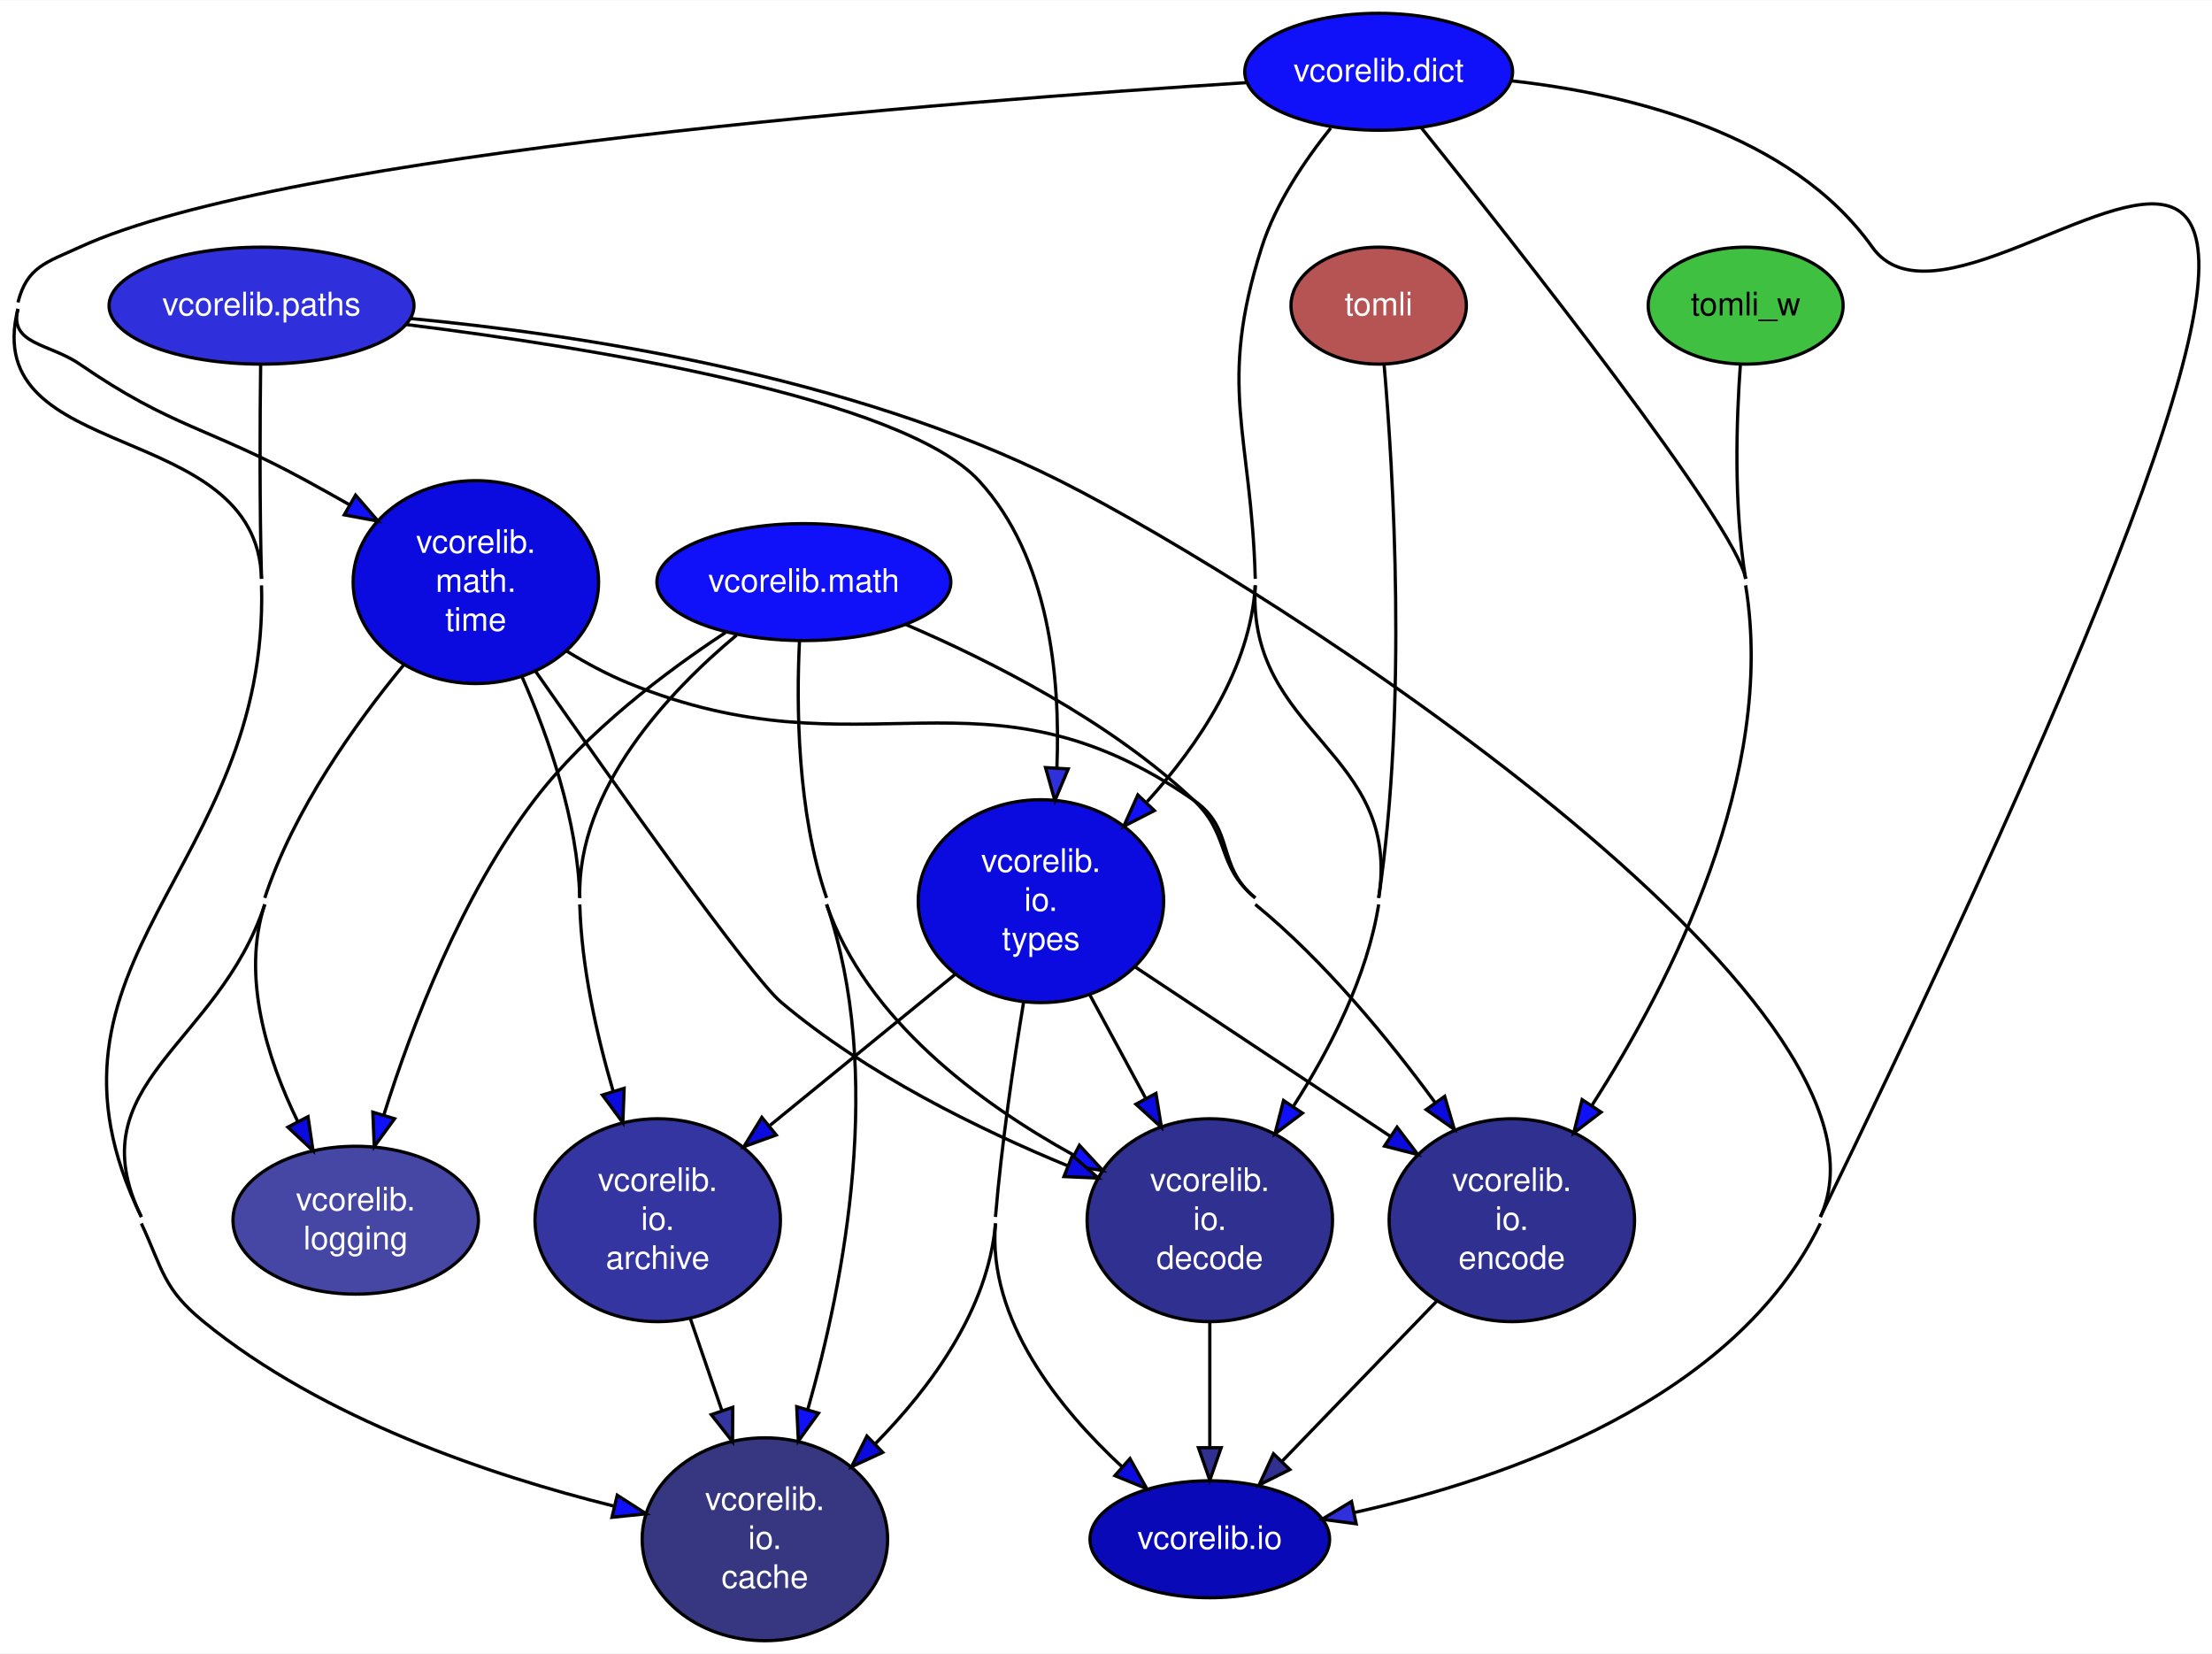
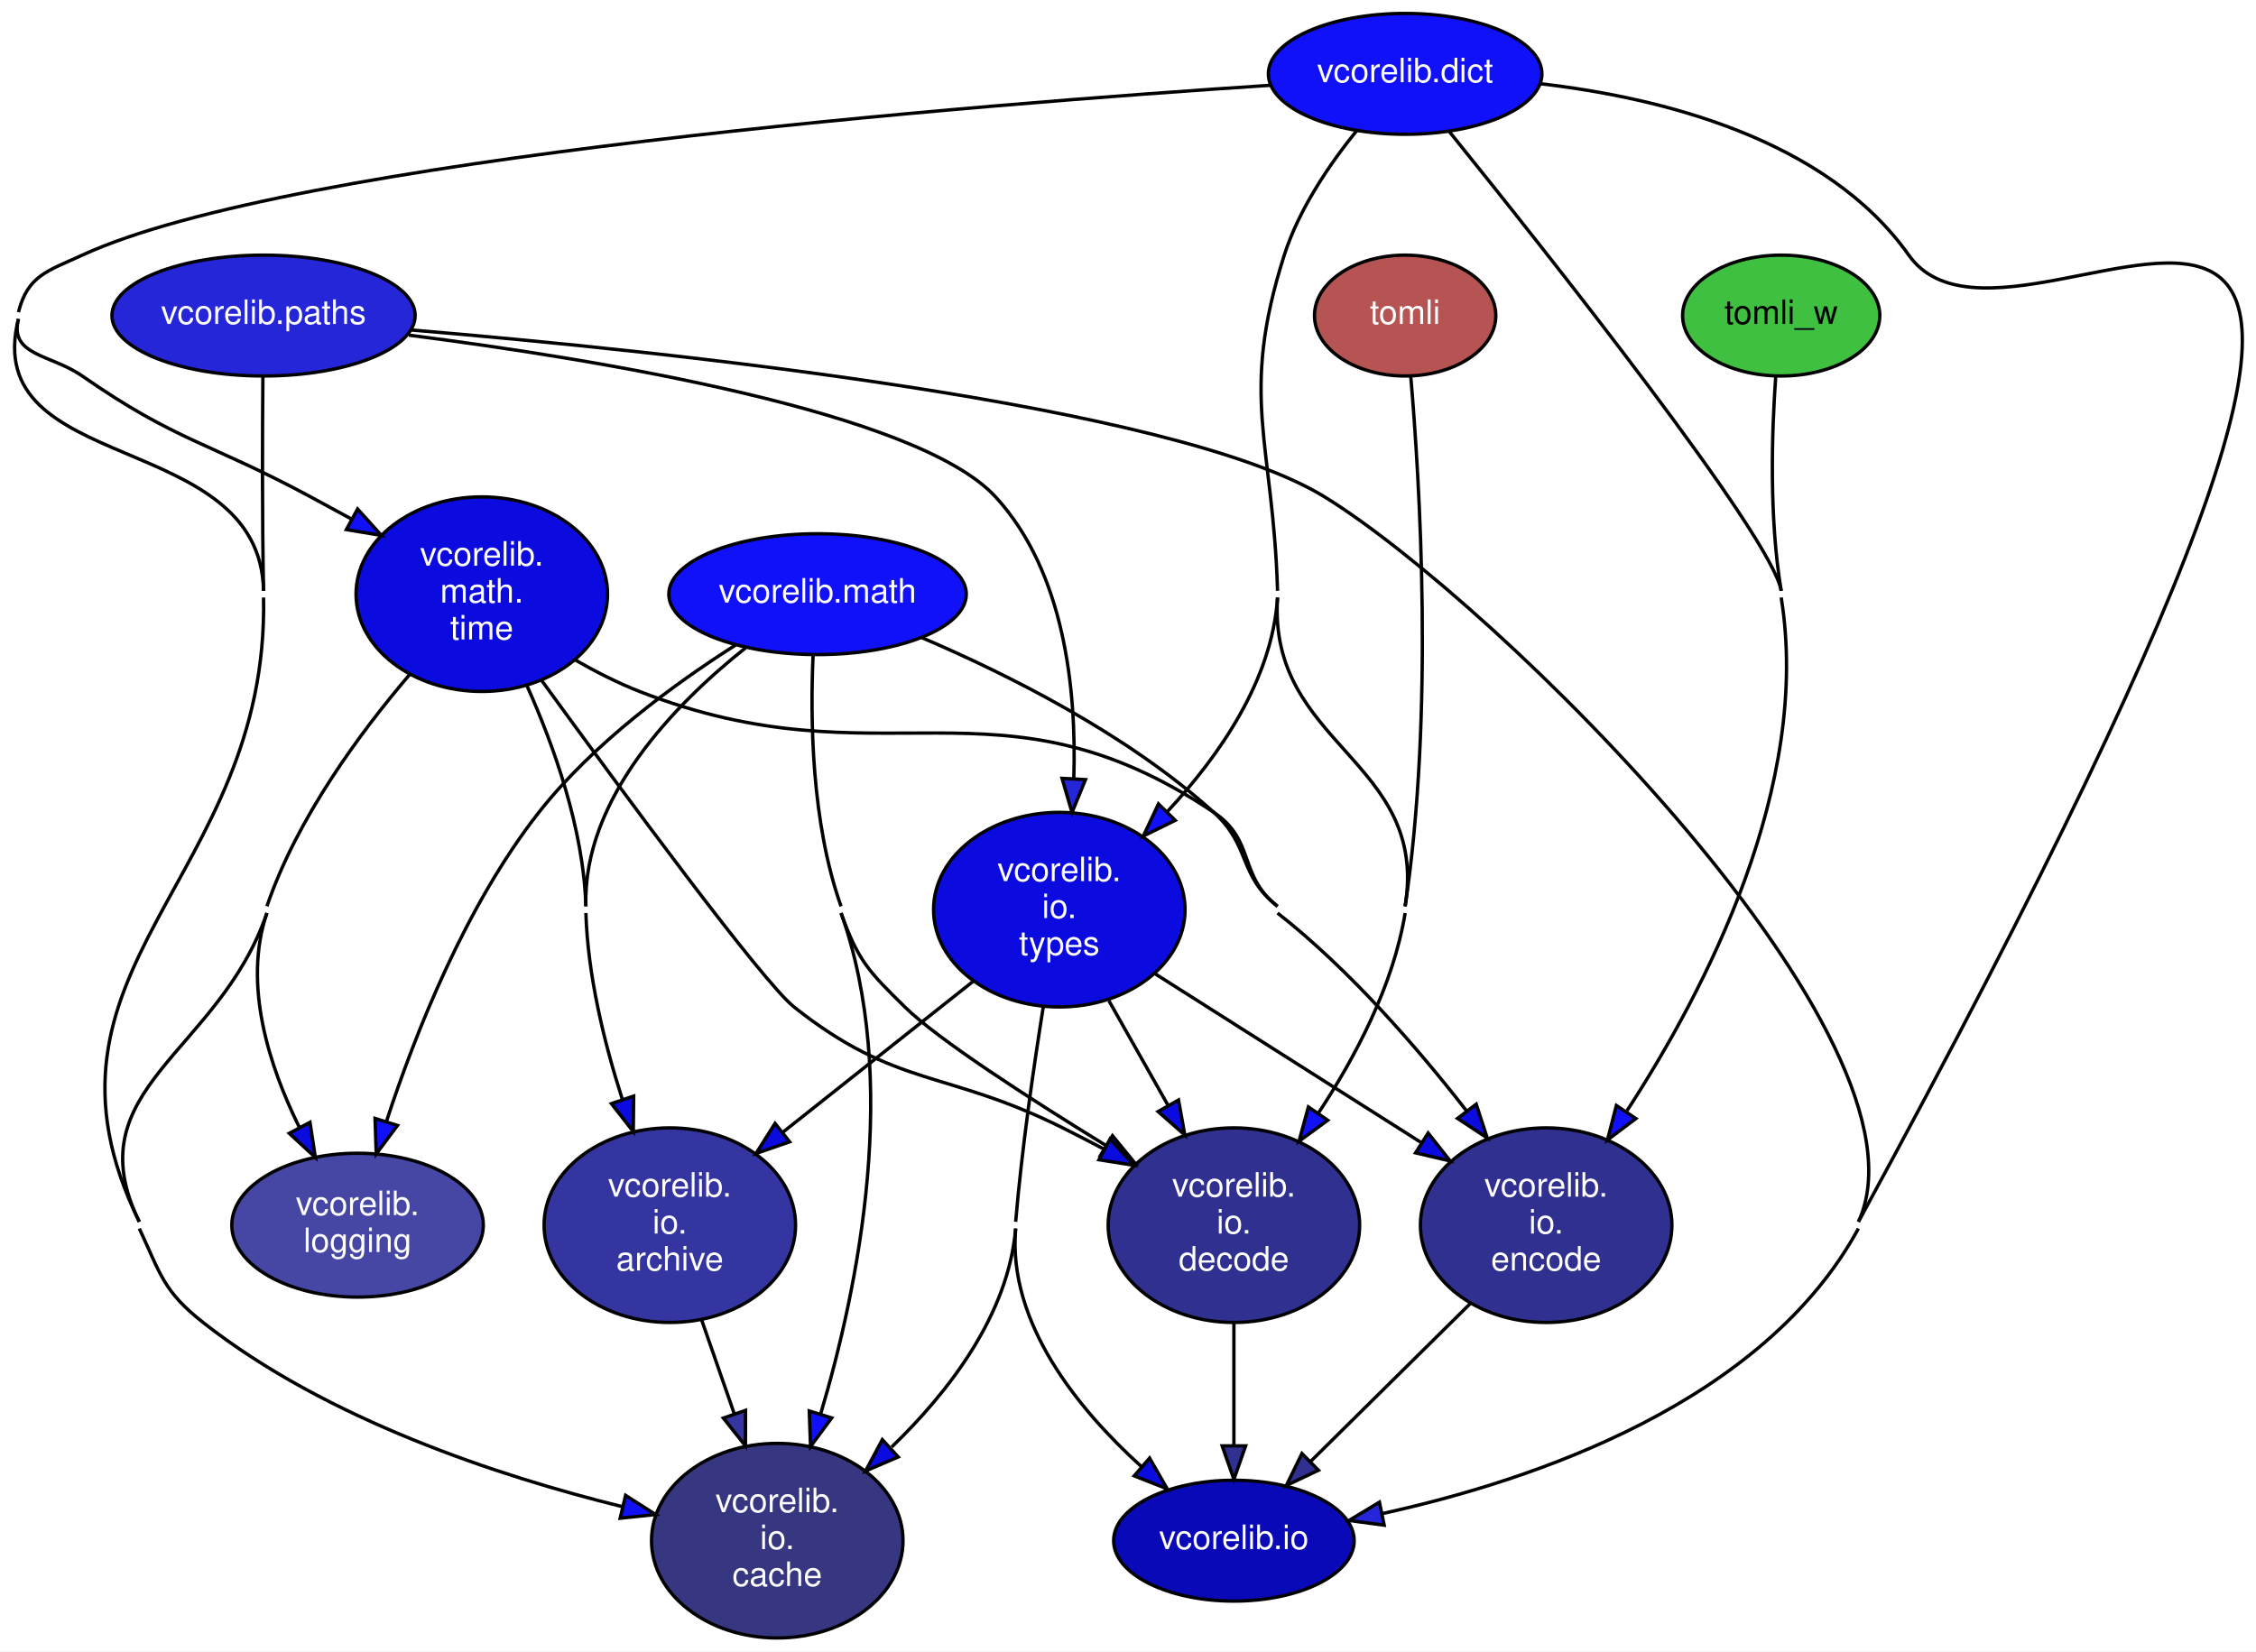
- <svg xmlns="http://www.w3.org/2000/svg" width="681pt" height="509pt" viewBox="0.00 0.00 681.13 508.90">
-   <g id="graph0" class="graph" transform="scale(1 1) rotate(0) translate(4 504.9)">
+ <svg xmlns="http://www.w3.org/2000/svg" width="672pt" height="492pt" viewBox="0.00 0.00 671.88 491.93">
+   <g id="graph0" class="graph" transform="scale(1 1) rotate(0) translate(4 487.931)">
    <style>.edge&gt;path:hover{stroke-width:8}</style>
-     <polygon fill="white" stroke="transparent" points="-4,4 -4,-504.9 677.13,-504.9 677.13,4 -4,4" />
+     <polygon fill="white" stroke="none" points="-4,4 -4,-487.931 667.876,-487.931 667.876,4 -4,4" />
    <g id="node1" class="node">
      <style>.edge&gt;path:hover{stroke-width:8}</style>
-       <ellipse fill="#b65353" stroke="black" cx="420.53" cy="-410.9" rx="27" ry="18" />
-       <text text-anchor="middle" x="420.53" y="-407.9" font-family="Helvetica,sans-Serif" font-size="10.00" fill="#ffffff">tomli</text>
+       <ellipse fill="#b65353" stroke="black" cx="414.481" cy="-393.931" rx="27" ry="18" />
+       <text text-anchor="middle" x="414.481" y="-391.431" font-family="Helvetica,sans-Serif" font-size="10.00" fill="#ffffff">tomli</text>
    </g>
    <g id="node7" class="node">
      <style>.edge&gt;path:hover{stroke-width:8}</style>
-       <ellipse fill="#303091" stroke="black" cx="368.53" cy="-129.34" rx="37.79" ry="31.23" />
-       <text text-anchor="middle" x="368.53" y="-138.34" font-family="Helvetica,sans-Serif" font-size="10.00" fill="#ffffff">vcorelib.</text>
-       <text text-anchor="middle" x="368.53" y="-126.34" font-family="Helvetica,sans-Serif" font-size="10.00" fill="#ffffff">io.</text>
-       <text text-anchor="middle" x="368.53" y="-114.34" font-family="Helvetica,sans-Serif" font-size="10.00" fill="#ffffff">decode</text>
+       <ellipse fill="#303091" stroke="black" cx="363.481" cy="-122.974" rx="37.453" ry="28.983" />
+       <text text-anchor="middle" x="363.481" y="-131.474" font-family="Helvetica,sans-Serif" font-size="10.00" fill="#ffffff">vcorelib.</text>
+       <text text-anchor="middle" x="363.481" y="-120.474" font-family="Helvetica,sans-Serif" font-size="10.00" fill="#ffffff">io.</text>
+       <text text-anchor="middle" x="363.481" y="-109.474" font-family="Helvetica,sans-Serif" font-size="10.00" fill="#ffffff">decode</text>
    </g>
    <g id="edge1" class="edge">
      <style>.edge&gt;path:hover{stroke-width:8}</style>
-       <path fill="none" stroke="black" d="M422.2,-392.78C424.98,-360.46 429.44,-288.35 420.53,-228.56" />
+       <path fill="none" stroke="black" d="M416.145,-375.916C418.851,-344.495 423.086,-275.336 414.481,-217.957" />
    </g>
    <g id="node2" class="node">
      <style>.edge&gt;path:hover{stroke-width:8}</style>
-       <ellipse fill="#40c040" stroke="black" cx="533.53" cy="-410.9" rx="30.01" ry="18" />
-       <text text-anchor="middle" x="533.53" y="-407.9" font-family="Helvetica,sans-Serif" font-size="10.00" fill="#000000">tomli_w</text>
+       <ellipse fill="#40c040" stroke="black" cx="526.481" cy="-393.931" rx="29.366" ry="18" />
+       <text text-anchor="middle" x="526.481" y="-391.431" font-family="Helvetica,sans-Serif" font-size="10.00" fill="#000000">tomli_w</text>
    </g>
    <g id="node8" class="node">
      <style>.edge&gt;path:hover{stroke-width:8}</style>
-       <ellipse fill="#303091" stroke="black" cx="461.53" cy="-129.34" rx="37.79" ry="31.23" />
-       <text text-anchor="middle" x="461.53" y="-138.34" font-family="Helvetica,sans-Serif" font-size="10.00" fill="#ffffff">vcorelib.</text>
-       <text text-anchor="middle" x="461.53" y="-126.34" font-family="Helvetica,sans-Serif" font-size="10.00" fill="#ffffff">io.</text>
-       <text text-anchor="middle" x="461.53" y="-114.34" font-family="Helvetica,sans-Serif" font-size="10.00" fill="#ffffff">encode</text>
+       <ellipse fill="#303091" stroke="black" cx="456.481" cy="-122.974" rx="37.453" ry="28.983" />
+       <text text-anchor="middle" x="456.481" y="-131.474" font-family="Helvetica,sans-Serif" font-size="10.00" fill="#ffffff">vcorelib.</text>
+       <text text-anchor="middle" x="456.481" y="-120.474" font-family="Helvetica,sans-Serif" font-size="10.00" fill="#ffffff">io.</text>
+       <text text-anchor="middle" x="456.481" y="-109.474" font-family="Helvetica,sans-Serif" font-size="10.00" fill="#ffffff">encode</text>
    </g>
    <g id="edge2" class="edge">
      <style>.edge&gt;path:hover{stroke-width:8}</style>
-       <path fill="none" stroke="black" d="M531.92,-392.9C530.69,-376 529.78,-349.42 533.53,-326.79" />
+       <path fill="none" stroke="black" d="M524.85,-375.731C523.67,-359.243 522.846,-333.714 526.481,-311.94" />
    </g>
    <g id="node3" class="node">
      <style>.edge&gt;path:hover{stroke-width:8}</style>
-       <ellipse fill="#1010f9" stroke="black" cx="420.53" cy="-482.9" rx="41.24" ry="18" />
-       <text text-anchor="middle" x="420.53" y="-479.9" font-family="Helvetica,sans-Serif" font-size="10.00" fill="#ffffff">vcorelib.dict</text>
+       <ellipse fill="#1010f9" stroke="black" cx="414.481" cy="-465.931" rx="40.736" ry="18" />
+       <text text-anchor="middle" x="414.481" y="-463.431" font-family="Helvetica,sans-Serif" font-size="10.00" fill="#ffffff">vcorelib.dict</text>
    </g>
    <g id="node4" class="node">
      <style>.edge&gt;path:hover{stroke-width:8}</style>
-       <ellipse fill="#0909b8" stroke="black" cx="368.53" cy="-31.11" rx="36.89" ry="18" />
-       <text text-anchor="middle" x="368.53" y="-28.11" font-family="Helvetica,sans-Serif" font-size="10.00" fill="#ffffff">vcorelib.io</text>
+       <ellipse fill="#0909b8" stroke="black" cx="363.481" cy="-28.991" rx="35.817" ry="18" />
+       <text text-anchor="middle" x="363.481" y="-26.491" font-family="Helvetica,sans-Serif" font-size="10.00" fill="#ffffff">vcorelib.io</text>
    </g>
    <g id="edge3" class="edge">
      <style>.edge&gt;path:hover{stroke-width:8}</style>
-       <path fill="none" stroke="black" d="M461.47,-480.11C497.34,-476.12 547.53,-464.1 572.53,-428.9 607.44,-379.76 789.28,-610.23 556.53,-130.34" />
+       <path fill="none" stroke="black" d="M454.902,-462.973C490.307,-458.862 539.841,-446.77 564.481,-411.931 600,-361.71 777.56,-542.999 549.481,-123.974" />
    </g>
    <g id="node6" class="node">
      <style>.edge&gt;path:hover{stroke-width:8}</style>
-       <ellipse fill="#373781" stroke="black" cx="231.53" cy="-31.11" rx="37.79" ry="31.23" />
-       <text text-anchor="middle" x="231.53" y="-40.11" font-family="Helvetica,sans-Serif" font-size="10.00" fill="#ffffff">vcorelib.</text>
-       <text text-anchor="middle" x="231.53" y="-28.11" font-family="Helvetica,sans-Serif" font-size="10.00" fill="#ffffff">io.</text>
-       <text text-anchor="middle" x="231.53" y="-16.11" font-family="Helvetica,sans-Serif" font-size="10.00" fill="#ffffff">cache</text>
+       <ellipse fill="#373781" stroke="black" cx="227.481" cy="-28.991" rx="37.453" ry="28.983" />
+       <text text-anchor="middle" x="227.481" y="-37.491" font-family="Helvetica,sans-Serif" font-size="10.00" fill="#ffffff">vcorelib.</text>
+       <text text-anchor="middle" x="227.481" y="-26.491" font-family="Helvetica,sans-Serif" font-size="10.00" fill="#ffffff">io.</text>
+       <text text-anchor="middle" x="227.481" y="-15.491" font-family="Helvetica,sans-Serif" font-size="10.00" fill="#ffffff">cache</text>
    </g>
    <g id="edge4" class="edge">
      <style>.edge&gt;path:hover{stroke-width:8}</style>
-       <path fill="none" stroke="black" d="M379.62,-479.54C290.96,-473.93 83.94,-458.05 20.53,-428.9 10.23,-424.17 4.32,-422.88 1.53,-411.9" />
-       <path fill="none" stroke="black" d="M1.53,-409.9C-10.71,-361.68 75.17,-376.53 76.53,-326.79" />
-       <path fill="none" stroke="black" d="M76.53,-324.79C78.94,-236.85 0.99,-209.42 39.53,-130.34" />
-       <path fill="none" stroke="black" d="M39.53,-128.34C46.18,-113.98 46.29,-108.26 58.53,-98.23 95.36,-68.05 147.46,-50.66 184.85,-41.37" />
-       <polygon fill="#1010f9" stroke="black" points="186.06,-44.67 194.98,-38.95 184.44,-37.87 186.06,-44.67" />
+       <path fill="none" stroke="black" d="M374.514,-462.536C287.358,-456.836 83.008,-440.744 20.481,-411.931 10.19,-407.189 4.251,-405.918 1.481,-394.931" />
+       <path fill="none" stroke="black" d="M1.481,-392.931C-10.366,-345.942 73.529,-360.39 74.481,-311.94" />
+       <path fill="none" stroke="black" d="M74.481,-309.94C76.136,-225.685 0.372,-199.635 37.481,-123.974" />
+       <path fill="none" stroke="black" d="M37.481,-121.974C43.827,-108.343 44.661,-103.276 56.481,-93.983 93.266,-65.062 144.488,-48.217 181.266,-39.137" />
+       <polygon fill="#1010f9" stroke="black" points="182.306,-42.488 191.231,-36.779 180.694,-35.676 182.306,-42.488" />
    </g>
    <g id="edge5" class="edge">
      <style>.edge&gt;path:hover{stroke-width:8}</style>
-       <path fill="none" stroke="black" d="M382.53,-324.79C379.82,-278.89 427.75,-273.97 420.53,-228.56" />
-       <path fill="none" stroke="black" d="M420.53,-226.56C417,-204.37 405.62,-182.12 394.4,-164.62" />
-       <polygon fill="#1010f9" stroke="black" points="397.05,-162.3 388.59,-155.93 391.23,-166.19 397.05,-162.3" />
+       <path fill="none" stroke="black" d="M376.481,-309.94C373.594,-265.802 421.602,-261.612 414.481,-217.957" />
+       <path fill="none" stroke="black" d="M414.481,-215.957C410.976,-194.472 399.675,-173.049 388.599,-156.29" />
+       <polygon fill="#1010f9" stroke="black" points="391.426,-154.225 382.87,-147.976 385.662,-158.196 391.426,-154.225" />
    </g>
    <g id="edge6" class="edge">
      <style>.edge&gt;path:hover{stroke-width:8}</style>
-       <path fill="none" stroke="black" d="M433.56,-465.79C462.69,-429.51 530.79,-343.31 533.53,-326.79" />
-       <path fill="none" stroke="black" d="M533.53,-324.79C543.05,-266.4 510.68,-202.85 486.28,-164.82" />
-       <polygon fill="#1010f9" stroke="black" points="489.01,-162.61 480.59,-156.19 483.17,-166.46 489.01,-162.61" />
+       <path fill="none" stroke="black" d="M427.608,-448.771C456.601,-412.842 523.764,-328.214 526.481,-311.94" />
+       <path fill="none" stroke="black" d="M526.481,-309.94C535.499,-254.055 504.195,-193.406 480.556,-157.062" />
+       <polygon fill="#1010f9" stroke="black" points="483.208,-154.731 474.74,-148.363 477.389,-158.621 483.208,-154.731" />
    </g>
    <g id="node9" class="node">
      <style>.edge&gt;path:hover{stroke-width:8}</style>
-       <ellipse fill="#0b0bdf" stroke="black" cx="316.53" cy="-227.56" rx="37.79" ry="31.23" />
-       <text text-anchor="middle" x="316.53" y="-236.56" font-family="Helvetica,sans-Serif" font-size="10.00" fill="#ffffff">vcorelib.</text>
-       <text text-anchor="middle" x="316.53" y="-224.56" font-family="Helvetica,sans-Serif" font-size="10.00" fill="#ffffff">io.</text>
-       <text text-anchor="middle" x="316.53" y="-212.56" font-family="Helvetica,sans-Serif" font-size="10.00" fill="#ffffff">types</text>
+       <ellipse fill="#0b0bdf" stroke="black" cx="311.481" cy="-216.957" rx="37.453" ry="28.983" />
+       <text text-anchor="middle" x="311.481" y="-225.457" font-family="Helvetica,sans-Serif" font-size="10.00" fill="#ffffff">vcorelib.</text>
+       <text text-anchor="middle" x="311.481" y="-214.457" font-family="Helvetica,sans-Serif" font-size="10.00" fill="#ffffff">io.</text>
+       <text text-anchor="middle" x="311.481" y="-203.457" font-family="Helvetica,sans-Serif" font-size="10.00" fill="#ffffff">types</text>
    </g>
    <g id="edge7" class="edge">
      <style>.edge&gt;path:hover{stroke-width:8}</style>
-       <path fill="none" stroke="black" d="M405.77,-465.58C397.85,-455.72 388.85,-442.47 384.53,-428.9 370.76,-385.65 381.27,-372.16 382.53,-326.79" />
-       <path fill="none" stroke="black" d="M382.53,-324.79C381.03,-299.36 365.08,-275.7 349.24,-258.2" />
-       <polygon fill="#1010f9" stroke="black" points="351.45,-255.44 342.02,-250.61 346.37,-260.27 351.45,-255.44" />
+       <path fill="none" stroke="black" d="M400.092,-449.065C392.084,-439.161 382.869,-425.709 378.481,-411.931 364.992,-369.578 375.161,-356.37 376.481,-311.94" />
+       <path fill="none" stroke="black" d="M376.481,-309.94C374.876,-285.404 359.166,-262.78 343.594,-246.109" />
+       <polygon fill="#1010f9" stroke="black" points="346.004,-243.567 336.501,-238.882 341.008,-248.47 346.004,-243.567" />
    </g>
    <g id="node12" class="node">
      <style>.edge&gt;path:hover{stroke-width:8}</style>
-       <ellipse fill="#0b0bdf" stroke="black" cx="142.53" cy="-325.79" rx="37.79" ry="31.23" />
-       <text text-anchor="middle" x="142.53" y="-334.79" font-family="Helvetica,sans-Serif" font-size="10.00" fill="#ffffff">vcorelib.</text>
-       <text text-anchor="middle" x="142.53" y="-322.79" font-family="Helvetica,sans-Serif" font-size="10.00" fill="#ffffff">math.</text>
-       <text text-anchor="middle" x="142.53" y="-310.79" font-family="Helvetica,sans-Serif" font-size="10.00" fill="#ffffff">time</text>
+       <ellipse fill="#0b0bdf" stroke="black" cx="139.481" cy="-310.94" rx="37.453" ry="28.983" />
+       <text text-anchor="middle" x="139.481" y="-319.44" font-family="Helvetica,sans-Serif" font-size="10.00" fill="#ffffff">vcorelib.</text>
+       <text text-anchor="middle" x="139.481" y="-308.44" font-family="Helvetica,sans-Serif" font-size="10.00" fill="#ffffff">math.</text>
+       <text text-anchor="middle" x="139.481" y="-297.44" font-family="Helvetica,sans-Serif" font-size="10.00" fill="#ffffff">time</text>
    </g>
    <g id="edge8" class="edge">
      <style>.edge&gt;path:hover{stroke-width:8}</style>
-       <path fill="none" stroke="black" d="M1.53,-409.9C-1.26,-398.92 11.19,-399.32 20.53,-392.9 49.36,-373.08 59.83,-373.67 90.53,-356.9 94.77,-354.59 99.18,-352.12 103.55,-349.64" />
-       <polygon fill="#1010f9" stroke="black" points="105.49,-352.57 112.43,-344.56 102.01,-346.49 105.49,-352.57" />
+       <path fill="none" stroke="black" d="M1.481,-392.931C-1.289,-381.944 11.183,-382.407 20.481,-375.931 48.541,-356.386 58.38,-356.158 88.481,-339.931 92.439,-337.797 96.562,-335.56 100.674,-333.318" />
+       <polygon fill="#1010f9" stroke="black" points="102.493,-336.313 109.588,-328.444 99.135,-330.171 102.493,-336.313" />
    </g>
    <g id="node5" class="node">
      <style>.edge&gt;path:hover{stroke-width:8}</style>
-       <ellipse fill="#3535a1" stroke="black" cx="198.53" cy="-129.34" rx="37.79" ry="31.23" />
-       <text text-anchor="middle" x="198.53" y="-138.34" font-family="Helvetica,sans-Serif" font-size="10.00" fill="#ffffff">vcorelib.</text>
-       <text text-anchor="middle" x="198.53" y="-126.34" font-family="Helvetica,sans-Serif" font-size="10.00" fill="#ffffff">io.</text>
-       <text text-anchor="middle" x="198.53" y="-114.34" font-family="Helvetica,sans-Serif" font-size="10.00" fill="#ffffff">archive</text>
+       <ellipse fill="#3535a1" stroke="black" cx="195.481" cy="-122.974" rx="37.453" ry="28.983" />
+       <text text-anchor="middle" x="195.481" y="-131.474" font-family="Helvetica,sans-Serif" font-size="10.00" fill="#ffffff">vcorelib.</text>
+       <text text-anchor="middle" x="195.481" y="-120.474" font-family="Helvetica,sans-Serif" font-size="10.00" fill="#ffffff">io.</text>
+       <text text-anchor="middle" x="195.481" y="-109.474" font-family="Helvetica,sans-Serif" font-size="10.00" fill="#ffffff">archive</text>
    </g>
    <g id="edge9" class="edge">
      <style>.edge&gt;path:hover{stroke-width:8}</style>
-       <path fill="none" stroke="black" d="M208.52,-99.21C211.59,-90.26 215.02,-80.26 218.27,-70.78" />
-       <polygon fill="#3535a1" stroke="black" points="221.64,-71.74 221.57,-61.15 215.02,-69.47 221.64,-71.74" />
+       <path fill="none" stroke="black" d="M204.909,-94.874C207.974,-86.064 211.428,-76.134 214.696,-66.741" />
+       <polygon fill="#3535a1" stroke="black" points="218.03,-67.811 218.01,-57.216 211.418,-65.511 218.03,-67.811" />
    </g>
    <g id="edge10" class="edge">
      <style>.edge&gt;path:hover{stroke-width:8}</style>
-       <path fill="none" stroke="black" d="M368.53,-98.16C368.53,-85.83 368.53,-71.68 368.53,-59.64" />
-       <polygon fill="#303091" stroke="black" points="372.03,-59.3 368.53,-49.3 365.03,-59.3 372.03,-59.3" />
+       <path fill="none" stroke="black" d="M363.481,-93.876C363.481,-82.346 363.481,-69.037 363.481,-57.562" />
+       <polygon fill="#303091" stroke="black" points="366.981,-57.239 363.481,-47.239 359.981,-57.239 366.981,-57.239" />
    </g>
    <g id="edge11" class="edge">
      <style>.edge&gt;path:hover{stroke-width:8}</style>
-       <path fill="none" stroke="black" d="M438.54,-104.55C423.98,-89.48 405.23,-70.09 390.81,-55.16" />
-       <polygon fill="#303091" stroke="black" points="393.17,-52.57 383.7,-47.81 388.13,-57.43 393.17,-52.57" />
+       <path fill="none" stroke="black" d="M433.968,-99.708C419.502,-85.4 400.772,-66.874 386.255,-52.517" />
+       <polygon fill="#303091" stroke="black" points="388.664,-49.976 379.093,-45.433 383.741,-54.953 388.664,-49.976" />
    </g>
    <g id="edge12" class="edge">
      <style>.edge&gt;path:hover{stroke-width:8}</style>
-       <path fill="none" stroke="black" d="M302.53,-128.34C300.05,-98.71 322.11,-71.42 341.39,-53.53" />
-       <polygon fill="#0b0bdf" stroke="black" points="343.95,-55.94 349.12,-46.69 339.31,-50.69 343.95,-55.94" />
+       <path fill="none" stroke="black" d="M298.481,-121.974C296.093,-93.844 317.072,-68.187 335.821,-51.161" />
+       <polygon fill="#0b0bdf" stroke="black" points="338.361,-53.593 343.646,-44.41 333.788,-48.292 338.361,-53.593" />
    </g>
    <g id="edge13" class="edge">
      <style>.edge&gt;path:hover{stroke-width:8}</style>
-       <path fill="none" stroke="black" d="M290.34,-205.21C273.5,-191.48 251.43,-173.48 233.15,-158.57" />
-       <polygon fill="#0b0bdf" stroke="black" points="235.02,-155.57 225.05,-151.97 230.59,-161 235.02,-155.57" />
+       <path fill="none" stroke="black" d="M285.737,-195.543C269.067,-182.324 247.184,-164.972 229.141,-150.665" />
+       <polygon fill="#0b0bdf" stroke="black" points="231.163,-147.802 221.153,-144.331 226.814,-153.287 231.163,-147.802" />
    </g>
    <g id="edge14" class="edge">
      <style>.edge&gt;path:hover{stroke-width:8}</style>
-       <path fill="none" stroke="black" d="M311.17,-196.34C308.05,-177.43 304.39,-152.54 302.53,-130.34" />
-       <path fill="none" stroke="black" d="M302.53,-128.34C300.32,-101.91 282.63,-77.89 265.47,-60.47" />
-       <polygon fill="#0b0bdf" stroke="black" points="267.81,-57.86 258.19,-53.41 262.94,-62.89 267.81,-57.86" />
+       <path fill="none" stroke="black" d="M306.683,-187.869C303.785,-169.701 300.309,-145.508 298.481,-123.974" />
+       <path fill="none" stroke="black" d="M298.481,-121.974C296.306,-96.35 278.692,-73.438 261.554,-56.889" />
+       <polygon fill="#0b0bdf" stroke="black" points="263.505,-53.929 253.771,-49.747 258.772,-59.087 263.505,-53.929" />
    </g>
    <g id="edge15" class="edge">
      <style>.edge&gt;path:hover{stroke-width:8}</style>
-       <path fill="none" stroke="black" d="M331.43,-198.99C336.82,-189.02 342.98,-177.61 348.72,-166.99" />
-       <polygon fill="#0b0bdf" stroke="black" points="351.95,-168.38 353.63,-157.92 345.79,-165.05 351.95,-168.38" />
+       <path fill="none" stroke="black" d="M326.243,-189.844C331.724,-180.149 338.029,-168.995 343.875,-158.654" />
+       <polygon fill="#0b0bdf" stroke="black" points="346.987,-160.261 348.862,-149.834 340.894,-156.816 346.987,-160.261" />
    </g>
    <g id="edge16" class="edge">
      <style>.edge&gt;path:hover{stroke-width:8}</style>
-       <path fill="none" stroke="black" d="M345.52,-207.32C368.15,-192.31 399.74,-171.35 424.24,-155.08" />
-       <polygon fill="#0b0bdf" stroke="black" points="426.19,-157.99 432.59,-149.55 422.32,-152.16 426.19,-157.99" />
+       <path fill="none" stroke="black" d="M340.128,-197.784C362.768,-183.422 394.547,-163.263 419.174,-147.64" />
+       <polygon fill="#0b0bdf" stroke="black" points="421.324,-150.421 427.893,-142.109 417.574,-144.51 421.324,-150.421" />
    </g>
    <g id="node10" class="node">
      <style>.edge&gt;path:hover{stroke-width:8}</style>
-       <ellipse fill="#4646a4" stroke="black" cx="105.53" cy="-129.34" rx="37.79" ry="22.76" />
-       <text text-anchor="middle" x="105.53" y="-132.34" font-family="Helvetica,sans-Serif" font-size="10.00" fill="#ffffff">vcorelib.</text>
-       <text text-anchor="middle" x="105.53" y="-120.34" font-family="Helvetica,sans-Serif" font-size="10.00" fill="#ffffff">logging</text>
+       <ellipse fill="#4646a4" stroke="black" cx="102.481" cy="-122.974" rx="37.453" ry="21.429" />
+       <text text-anchor="middle" x="102.481" y="-125.974" font-family="Helvetica,sans-Serif" font-size="10.00" fill="#ffffff">vcorelib.</text>
+       <text text-anchor="middle" x="102.481" y="-114.974" font-family="Helvetica,sans-Serif" font-size="10.00" fill="#ffffff">logging</text>
    </g>
    <g id="node11" class="node">
      <style>.edge&gt;path:hover{stroke-width:8}</style>
-       <ellipse fill="#1010f9" stroke="black" cx="243.53" cy="-325.79" rx="45.26" ry="18" />
-       <text text-anchor="middle" x="243.53" y="-322.79" font-family="Helvetica,sans-Serif" font-size="10.00" fill="#ffffff">vcorelib.math</text>
+       <ellipse fill="#1010f9" stroke="black" cx="239.481" cy="-310.94" rx="44.3" ry="18" />
+       <text text-anchor="middle" x="239.481" y="-308.44" font-family="Helvetica,sans-Serif" font-size="10.00" fill="#ffffff">vcorelib.math</text>
    </g>
    <g id="edge17" class="edge">
      <style>.edge&gt;path:hover{stroke-width:8}</style>
-       <path fill="none" stroke="black" d="M222.85,-309.5C202.2,-292.28 173.63,-262.26 174.53,-228.56" />
+       <path fill="none" stroke="black" d="M218.008,-294.917C197.394,-278.53 169.503,-250.282 170.481,-217.957" />
    </g>
    <g id="edge18" class="edge">
      <style>.edge&gt;path:hover{stroke-width:8}</style>
-       <path fill="none" stroke="black" d="M242.18,-307.58C241.22,-287.9 241.43,-255.01 250.53,-228.56" />
-       <path fill="none" stroke="black" d="M250.53,-226.56C268.33,-174.82 256.15,-111.07 244.71,-70.99" />
-       <polygon fill="#1010f9" stroke="black" points="248.04,-69.92 241.83,-61.34 241.33,-71.92 248.04,-69.92" />
+       <path fill="none" stroke="black" d="M238.151,-292.773C237.281,-273.87 237.631,-242.856 246.481,-217.957" />
+       <path fill="none" stroke="black" d="M246.481,-215.957C264.091,-166.411 251.8,-105.09 240.402,-66.745" />
+       <polygon fill="#1010f9" stroke="black" points="243.697,-65.553 237.39,-57.04 237.012,-67.628 243.697,-65.553" />
    </g>
    <g id="edge19" class="edge">
      <style>.edge&gt;path:hover{stroke-width:8}</style>
-       <path fill="none" stroke="black" d="M250.53,-226.56C262.75,-191.04 297.77,-165.3 326.51,-149.43" />
-       <polygon fill="#1010f9" stroke="black" points="328.38,-152.4 335.58,-144.63 325.11,-146.22 328.38,-152.4" />
+       <path fill="none" stroke="black" d="M246.481,-215.957C251.516,-201.789 254.754,-198.502 265.481,-187.966 275.314,-178.306 302.248,-160.913 325.397,-146.696" />
+       <polygon fill="#1010f9" stroke="black" points="327.324,-149.62 334.039,-141.425 323.679,-143.644 327.324,-149.62" />
    </g>
    <g id="edge20" class="edge">
      <style>.edge&gt;path:hover{stroke-width:8}</style>
-       <path fill="none" stroke="black" d="M274.86,-312.76C300.83,-301.64 337.56,-283.15 363.53,-258.68 375.05,-247.82 370.28,-238.59 382.53,-228.56" />
+       <path fill="none" stroke="black" d="M270.6,-297.96C295.987,-287.106 331.738,-269.251 357.481,-245.948 368.628,-235.858 364.655,-227.243 376.481,-217.957" />
    </g>
    <g id="edge21" class="edge">
      <style>.edge&gt;path:hover{stroke-width:8}</style>
-       <path fill="none" stroke="black" d="M219.39,-310.26C201.21,-298.31 176.73,-279.92 160.53,-258.68 138.11,-229.28 122.88,-189.36 114.24,-161.89" />
-       <polygon fill="#1010f9" stroke="black" points="117.49,-160.57 111.24,-152.01 110.8,-162.6 117.49,-160.57" />
+       <path fill="none" stroke="black" d="M215.01,-295.748C196.896,-284.231 172.657,-266.56 156.481,-245.948 134.645,-218.124 119.644,-180.086 111.094,-153.925" />
+       <polygon fill="#1010f9" stroke="black" points="114.37,-152.674 108.029,-144.186 107.692,-154.775 114.37,-152.674" />
    </g>
    <g id="edge22" class="edge">
      <style>.edge&gt;path:hover{stroke-width:8}</style>
-       <path fill="none" stroke="black" d="M156.79,-296.54C165.03,-277.78 173.89,-252.32 174.53,-228.56" />
-       <path fill="none" stroke="black" d="M174.53,-226.56C175.05,-207.28 179.71,-186.45 184.78,-169.12" />
-       <polygon fill="#0b0bdf" stroke="black" points="188.19,-169.94 187.79,-159.36 181.5,-167.88 188.19,-169.94" />
+       <path fill="none" stroke="black" d="M152.896,-283.75C160.953,-265.754 169.782,-241.033 170.481,-217.957" />
+       <path fill="none" stroke="black" d="M170.481,-215.957C171.045,-197.328 175.951,-177.287 181.27,-160.682" />
+       <polygon fill="#0b0bdf" stroke="black" points="184.713,-161.425 184.6,-150.831 178.082,-159.183 184.713,-161.425" />
    </g>
    <g id="edge23" class="edge">
      <style>.edge&gt;path:hover{stroke-width:8}</style>
-       <path fill="none" stroke="black" d="M120.34,-300.33C105.23,-282.01 86.41,-255.57 77.53,-228.56" />
-       <path fill="none" stroke="black" d="M77.53,-226.56C63.17,-182.88 19.39,-171.67 39.53,-130.34" />
+       <path fill="none" stroke="black" d="M118.007,-287.021C103.102,-269.549 84.384,-244.108 75.481,-217.957" />
+       <path fill="none" stroke="black" d="M75.481,-215.957C61.225,-174.085 18.003,-163.687 37.481,-123.974" />
    </g>
    <g id="edge24" class="edge">
      <style>.edge&gt;path:hover{stroke-width:8}</style>
-       <path fill="none" stroke="black" d="M160.78,-298.52C185.36,-263.33 227.14,-204.38 236.53,-196.45 262.71,-174.33 297.56,-157.28 324.88,-146.04" />
-       <polygon fill="#0b0bdf" stroke="black" points="326.22,-149.27 334.2,-142.31 323.62,-142.77 326.22,-149.27" />
+       <path fill="none" stroke="black" d="M157.331,-285.204C181.632,-251.741 223.175,-195.355 232.481,-187.966 263.015,-163.719 277.586,-169.359 312.481,-151.966 316.505,-149.96 320.671,-147.805 324.809,-145.614" />
+       <polygon fill="#0b0bdf" stroke="black" points="326.606,-148.622 333.756,-140.803 323.291,-142.457 326.606,-148.622" />
    </g>
    <g id="edge25" class="edge">
      <style>.edge&gt;path:hover{stroke-width:8}</style>
-       <path fill="none" stroke="black" d="M170.45,-304.56C176.52,-300.84 183.07,-297.31 189.53,-294.68 262.66,-264.88 298.62,-303.65 363.53,-258.68 376.54,-249.66 370.28,-238.59 382.53,-228.56" />
-       <path fill="none" stroke="black" d="M382.53,-226.56C403.9,-209.08 423.61,-185.08 438,-165.42" />
-       <polygon fill="#0b0bdf" stroke="black" points="440.85,-167.46 443.83,-157.3 435.16,-163.38 440.85,-167.46" />
+       <path fill="none" stroke="black" d="M167.295,-291.345C173.426,-287.83 180.023,-284.47 186.481,-281.948 258.826,-253.695 292.987,-289.221 357.481,-245.948 369.967,-237.571 364.655,-227.243 376.481,-217.957" />
+       <path fill="none" stroke="black" d="M376.481,-215.957C397.941,-199.106 418.076,-175.9 432.777,-157.012" />
+       <polygon fill="#0b0bdf" stroke="black" points="435.649,-159.018 438.934,-148.945 430.084,-154.771 435.649,-159.018" />
    </g>
    <g id="edge26" class="edge">
      <style>.edge&gt;path:hover{stroke-width:8}</style>
-       <path fill="none" stroke="black" d="M77.53,-226.56C70.23,-204.37 78.3,-178.97 87.62,-159.85" />
-       <polygon fill="#0b0bdf" stroke="black" points="90.85,-161.22 92.38,-150.74 84.64,-157.98 90.85,-161.22" />
+       <path fill="none" stroke="black" d="M75.481,-215.957C68.264,-194.759 76.091,-170.435 85.142,-152.126" />
+       <polygon fill="#0b0bdf" stroke="black" points="88.311,-153.622 89.914,-143.149 82.13,-150.336 88.311,-153.622" />
    </g>
    <g id="node13" class="node">
      <style>.edge&gt;path:hover{stroke-width:8}</style>
-       <ellipse fill="#2f2fdb" stroke="black" cx="76.53" cy="-410.9" rx="46.95" ry="18" />
-       <text text-anchor="middle" x="76.53" y="-407.9" font-family="Helvetica,sans-Serif" font-size="10.00" fill="#ffffff">vcorelib.paths</text>
+       <ellipse fill="#2626d9" stroke="black" cx="74.481" cy="-393.931" rx="45.155" ry="18" />
+       <text text-anchor="middle" x="74.481" y="-391.431" font-family="Helvetica,sans-Serif" font-size="10.00" fill="#ffffff">vcorelib.paths</text>
    </g>
    <g id="edge27" class="edge">
      <style>.edge&gt;path:hover{stroke-width:8}</style>
-       <path fill="none" stroke="black" d="M122.34,-406.94C173.54,-402.1 257.74,-389.49 322.53,-356.9 387.19,-324.37 586.68,-196.14 556.53,-130.34" />
-       <path fill="none" stroke="black" d="M556.53,-128.34C530.15,-73.94 459.75,-49.69 412.98,-39.33" />
-       <polygon fill="#2f2fdb" stroke="black" points="413.6,-35.88 403.1,-37.27 412.17,-42.74 413.6,-35.88" />
+       <path fill="none" stroke="black" d="M118.583,-389.622C194.401,-383.27 345.638,-367.496 390.481,-339.931 441.251,-308.723 574.403,-178.107 549.481,-123.974" />
+       <path fill="none" stroke="black" d="M549.481,-121.974C521.301,-70.201 453.158,-47.034 407.65,-37.055" />
+       <polygon fill="#2626d9" stroke="black" points="408.241,-33.603 397.74,-35.01 406.827,-40.459 408.241,-33.603" />
    </g>
    <g id="edge28" class="edge">
      <style>.edge&gt;path:hover{stroke-width:8}</style>
-       <path fill="none" stroke="black" d="M76.26,-392.71C76.05,-375.9 75.91,-349.58 76.53,-326.79" />
+       <path fill="none" stroke="black" d="M74.286,-375.865C74.145,-359.473 74.047,-334.011 74.481,-311.94" />
    </g>
    <g id="edge29" class="edge">
      <style>.edge&gt;path:hover{stroke-width:8}</style>
-       <path fill="none" stroke="black" d="M120.92,-405.11C178.42,-397.96 274.09,-382.51 297.53,-356.9 318.97,-333.48 322.56,-296.93 321.45,-268.81" />
-       <polygon fill="#2f2fdb" stroke="black" points="324.93,-268.27 320.83,-258.5 317.94,-268.69 324.93,-268.27" />
+       <path fill="none" stroke="black" d="M117.764,-388.093C174.406,-380.841 269.217,-365.235 292.481,-339.931 312.969,-317.646 316.633,-282.819 315.8,-256.076" />
+       <polygon fill="#2626d9" stroke="black" points="319.285,-255.701 315.26,-245.901 312.295,-256.072 319.285,-255.701" />
    </g>
  </g>
</svg>
